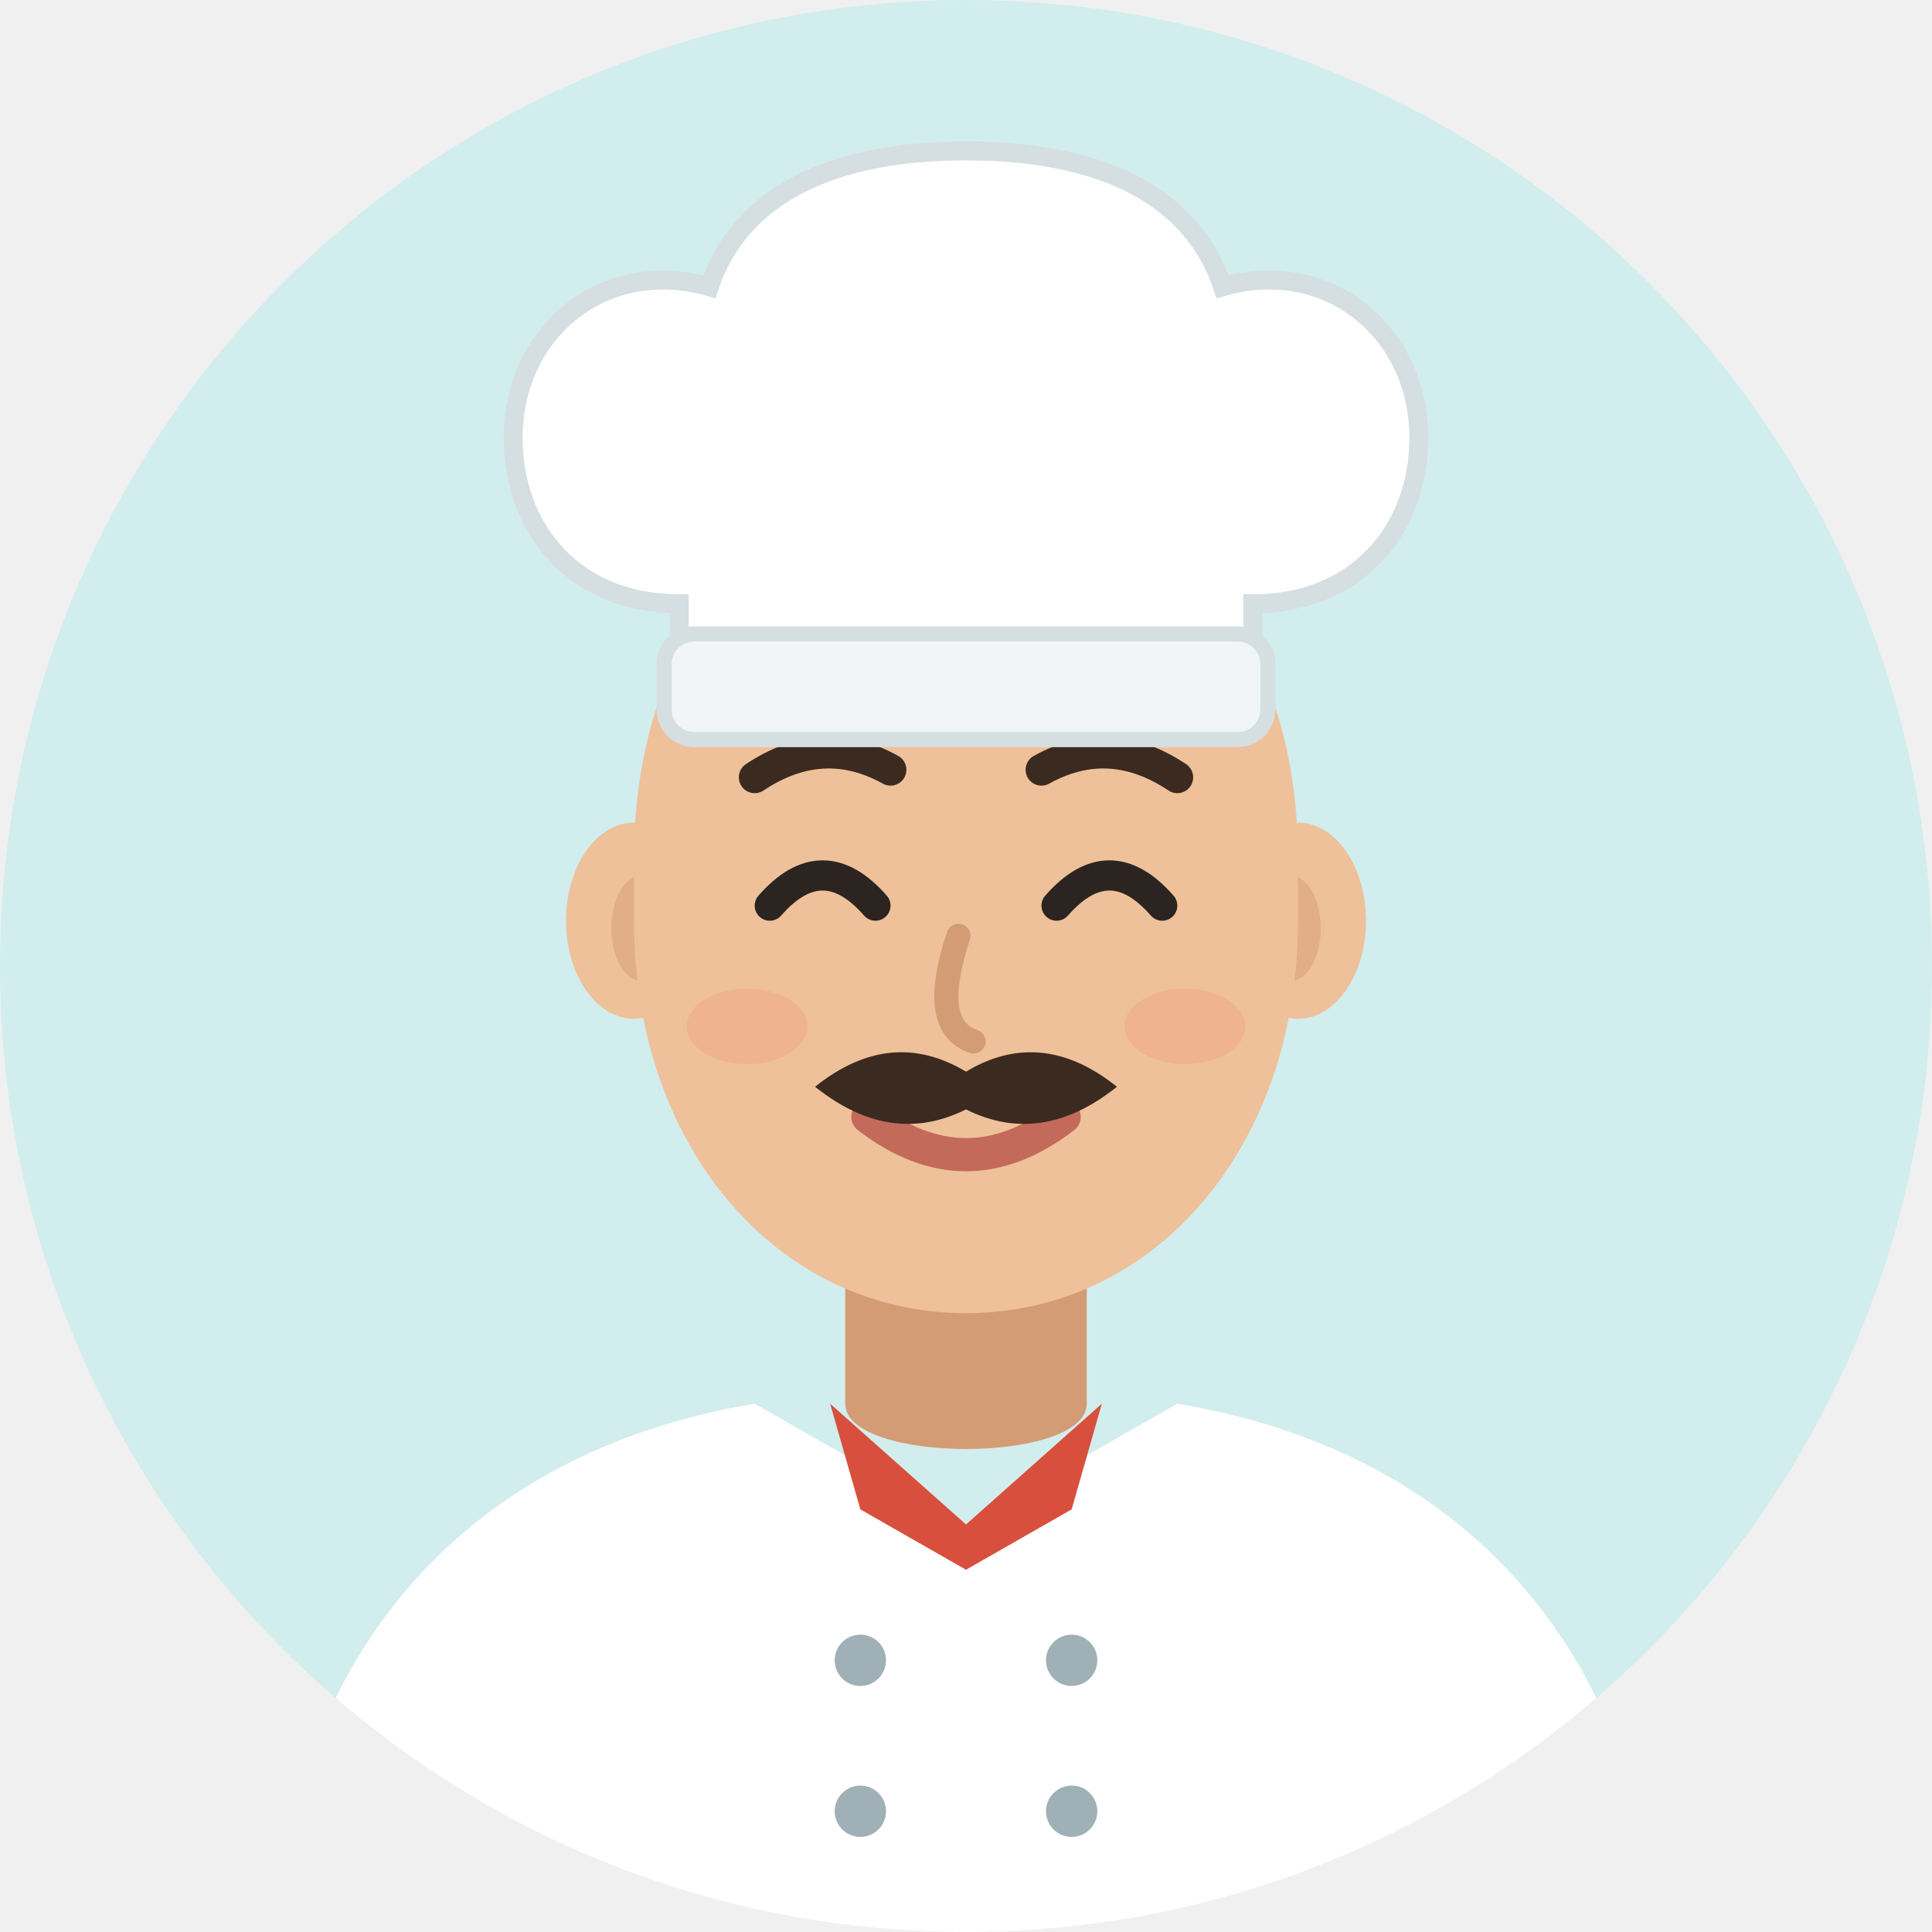
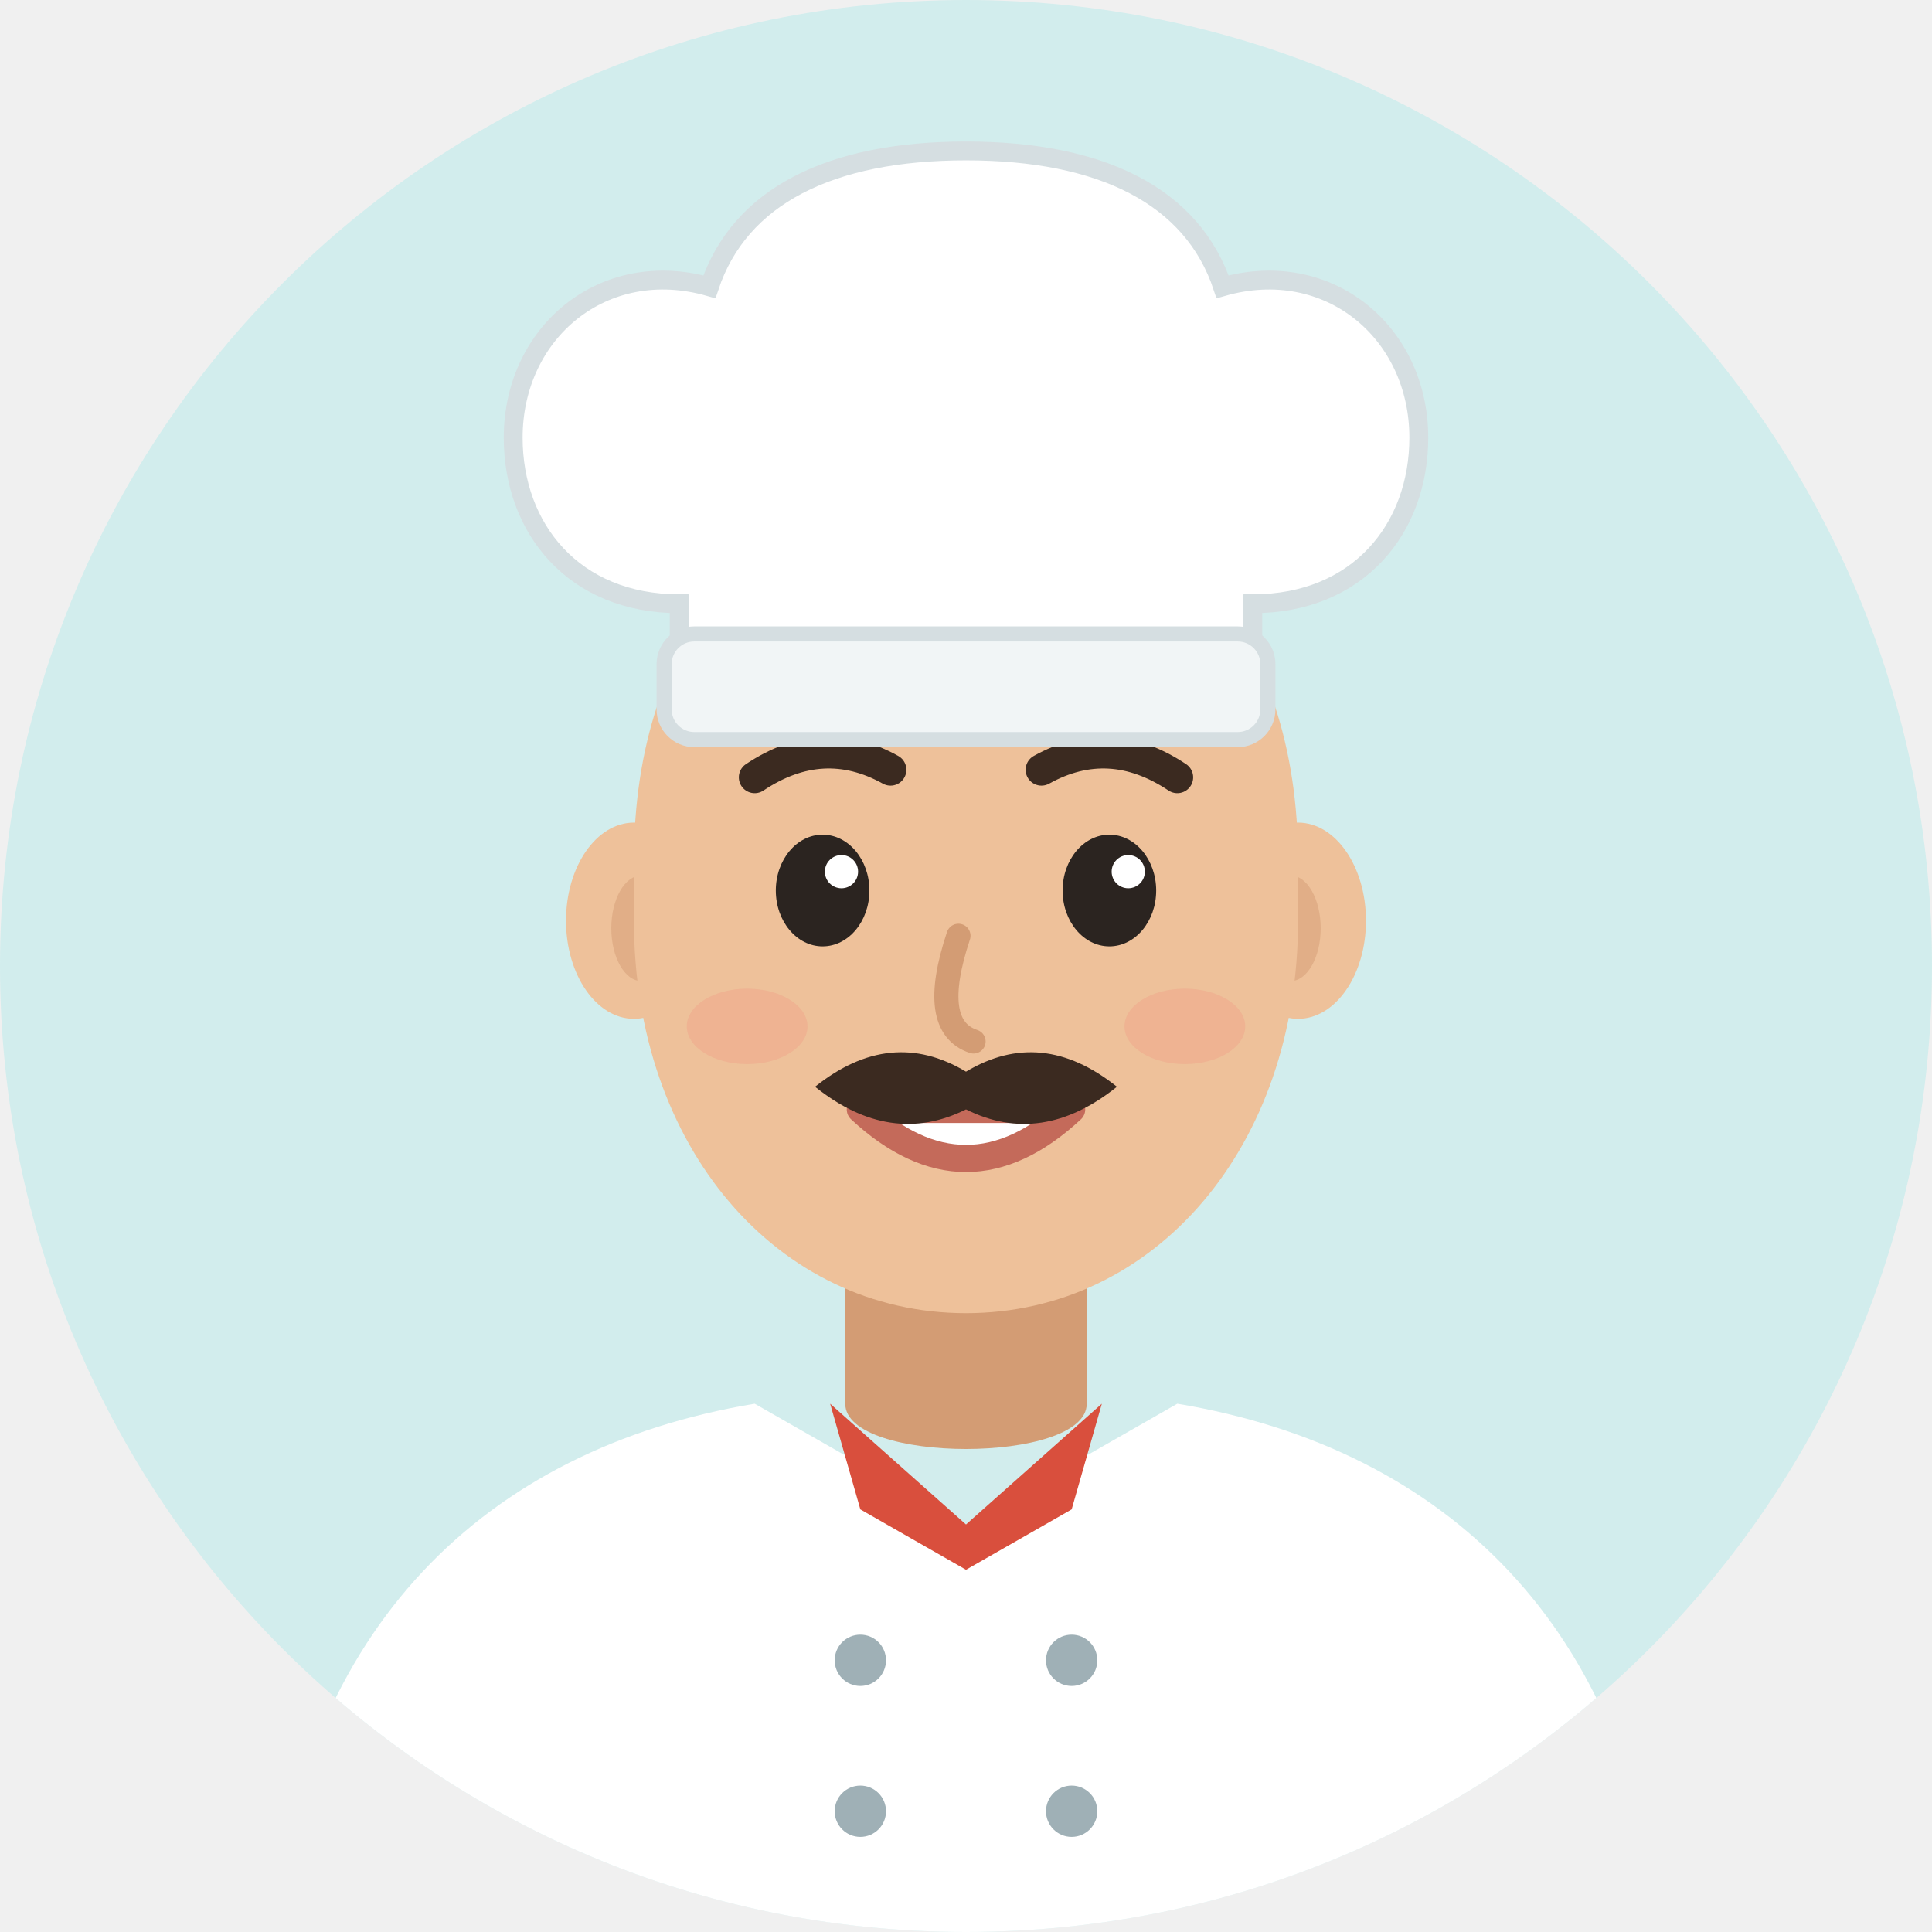
<svg xmlns="http://www.w3.org/2000/svg" viewBox="0 0 256 256" role="img" aria-label="Alimentação, homem">
  <defs>
    <clipPath id="c">
      <circle cx="128" cy="128" r="128" />
    </clipPath>
  </defs>
  <circle cx="128" cy="128" r="128" fill="#d2eded" />
  <g clip-path="url(#c)">
    <path d="M112 160h32v26c0 8-32 8-32 0z" fill="#d39c74" />
    <path d="M36 256c4-40 28-64 64-70l28 16 28-16c36 6 60 30 64 70z" fill="#ffffff" />
    <path d="M110 186l18 16 18-16-4 14-14 8-14-8z" fill="#d94f3d" />
    <circle cx="114" cy="220" r="3.4" fill="#9fb0b6" />
    <circle cx="114" cy="240" r="3.4" fill="#9fb0b6" />
    <circle cx="142" cy="220" r="3.4" fill="#9fb0b6" />
    <circle cx="142" cy="240" r="3.4" fill="#9fb0b6" />
    <ellipse cx="84" cy="122" rx="9" ry="13" fill="#eec19a" />
    <ellipse cx="172" cy="122" rx="9" ry="13" fill="#eec19a" />
    <ellipse cx="85" cy="123" rx="4" ry="7" fill="#d39c74" opacity=".5" />
    <ellipse cx="171" cy="123" rx="4" ry="7" fill="#d39c74" opacity=".5" />
    <path d="M128 64c27 0 44 20 44 50v8c0 30-19 52-44 52s-44-22-44-52v-8c0-30 17-50 44-50z" fill="#eec19a" />
    <path d="M100 103q9-6 18-1" stroke="#3b2a20" stroke-width="4.2" fill="none" stroke-linecap="round" />
    <path d="M138 102q9-5 18 1" stroke="#3b2a20" stroke-width="4.2" fill="none" stroke-linecap="round" />
-     <path d="M102 120q7-8 14 0" stroke="#2b2420" stroke-width="4" fill="none" stroke-linecap="round" />
-     <path d="M140 120q7-8 14 0" stroke="#2b2420" stroke-width="4" fill="none" stroke-linecap="round" />
+     <ellipse cx="109" cy="118" rx="6.2" ry="7.4" fill="#2b2420" />
+     <ellipse cx="147" cy="118" rx="6.2" ry="7.4" fill="#2b2420" />
+     <circle cx="111.5" cy="115.5" r="2.2" fill="#fff" />
+     <circle cx="149.5" cy="115.5" r="2.2" fill="#fff" />
    <path d="M127 124q-4 12 2 14" stroke="#d39c74" stroke-width="3.2" fill="none" stroke-linecap="round" />
    <ellipse cx="99" cy="136" rx="8" ry="5" fill="#ef8f7d" opacity=".28" />
    <ellipse cx="157" cy="136" rx="8" ry="5" fill="#ef8f7d" opacity=".28" />
-     <path d="M115 148q13 10 26 0" stroke="#c46a5a" stroke-width="4.4" fill="none" stroke-linecap="round" />
+     <path d="M114 147q14 13 28 0z" fill="#fff" stroke="#c46a5a" stroke-width="3.6" stroke-linejoin="round" />
    <g transform="translate(0 6)">
      <path d="M90 86V74c-14 0-22-10-22-22 0-14 12-24 26-20 4-12 16-18 34-18s30 6 34 18c14-4 26 6 26 20 0 12-8 22-22 22v12z" fill="#ffffff" stroke="#d5dee1" stroke-width="2.5" />
      <rect x="88" y="78" width="80" height="14" rx="4" fill="#f1f5f6" stroke="#d5dee1" stroke-width="2" />
    </g>
    <path d="M108 144q10-8 20-2q10-6 20 2q-10 8-20 3q-10 5-20-3z" fill="#3b2a20" />
  </g>
</svg>
